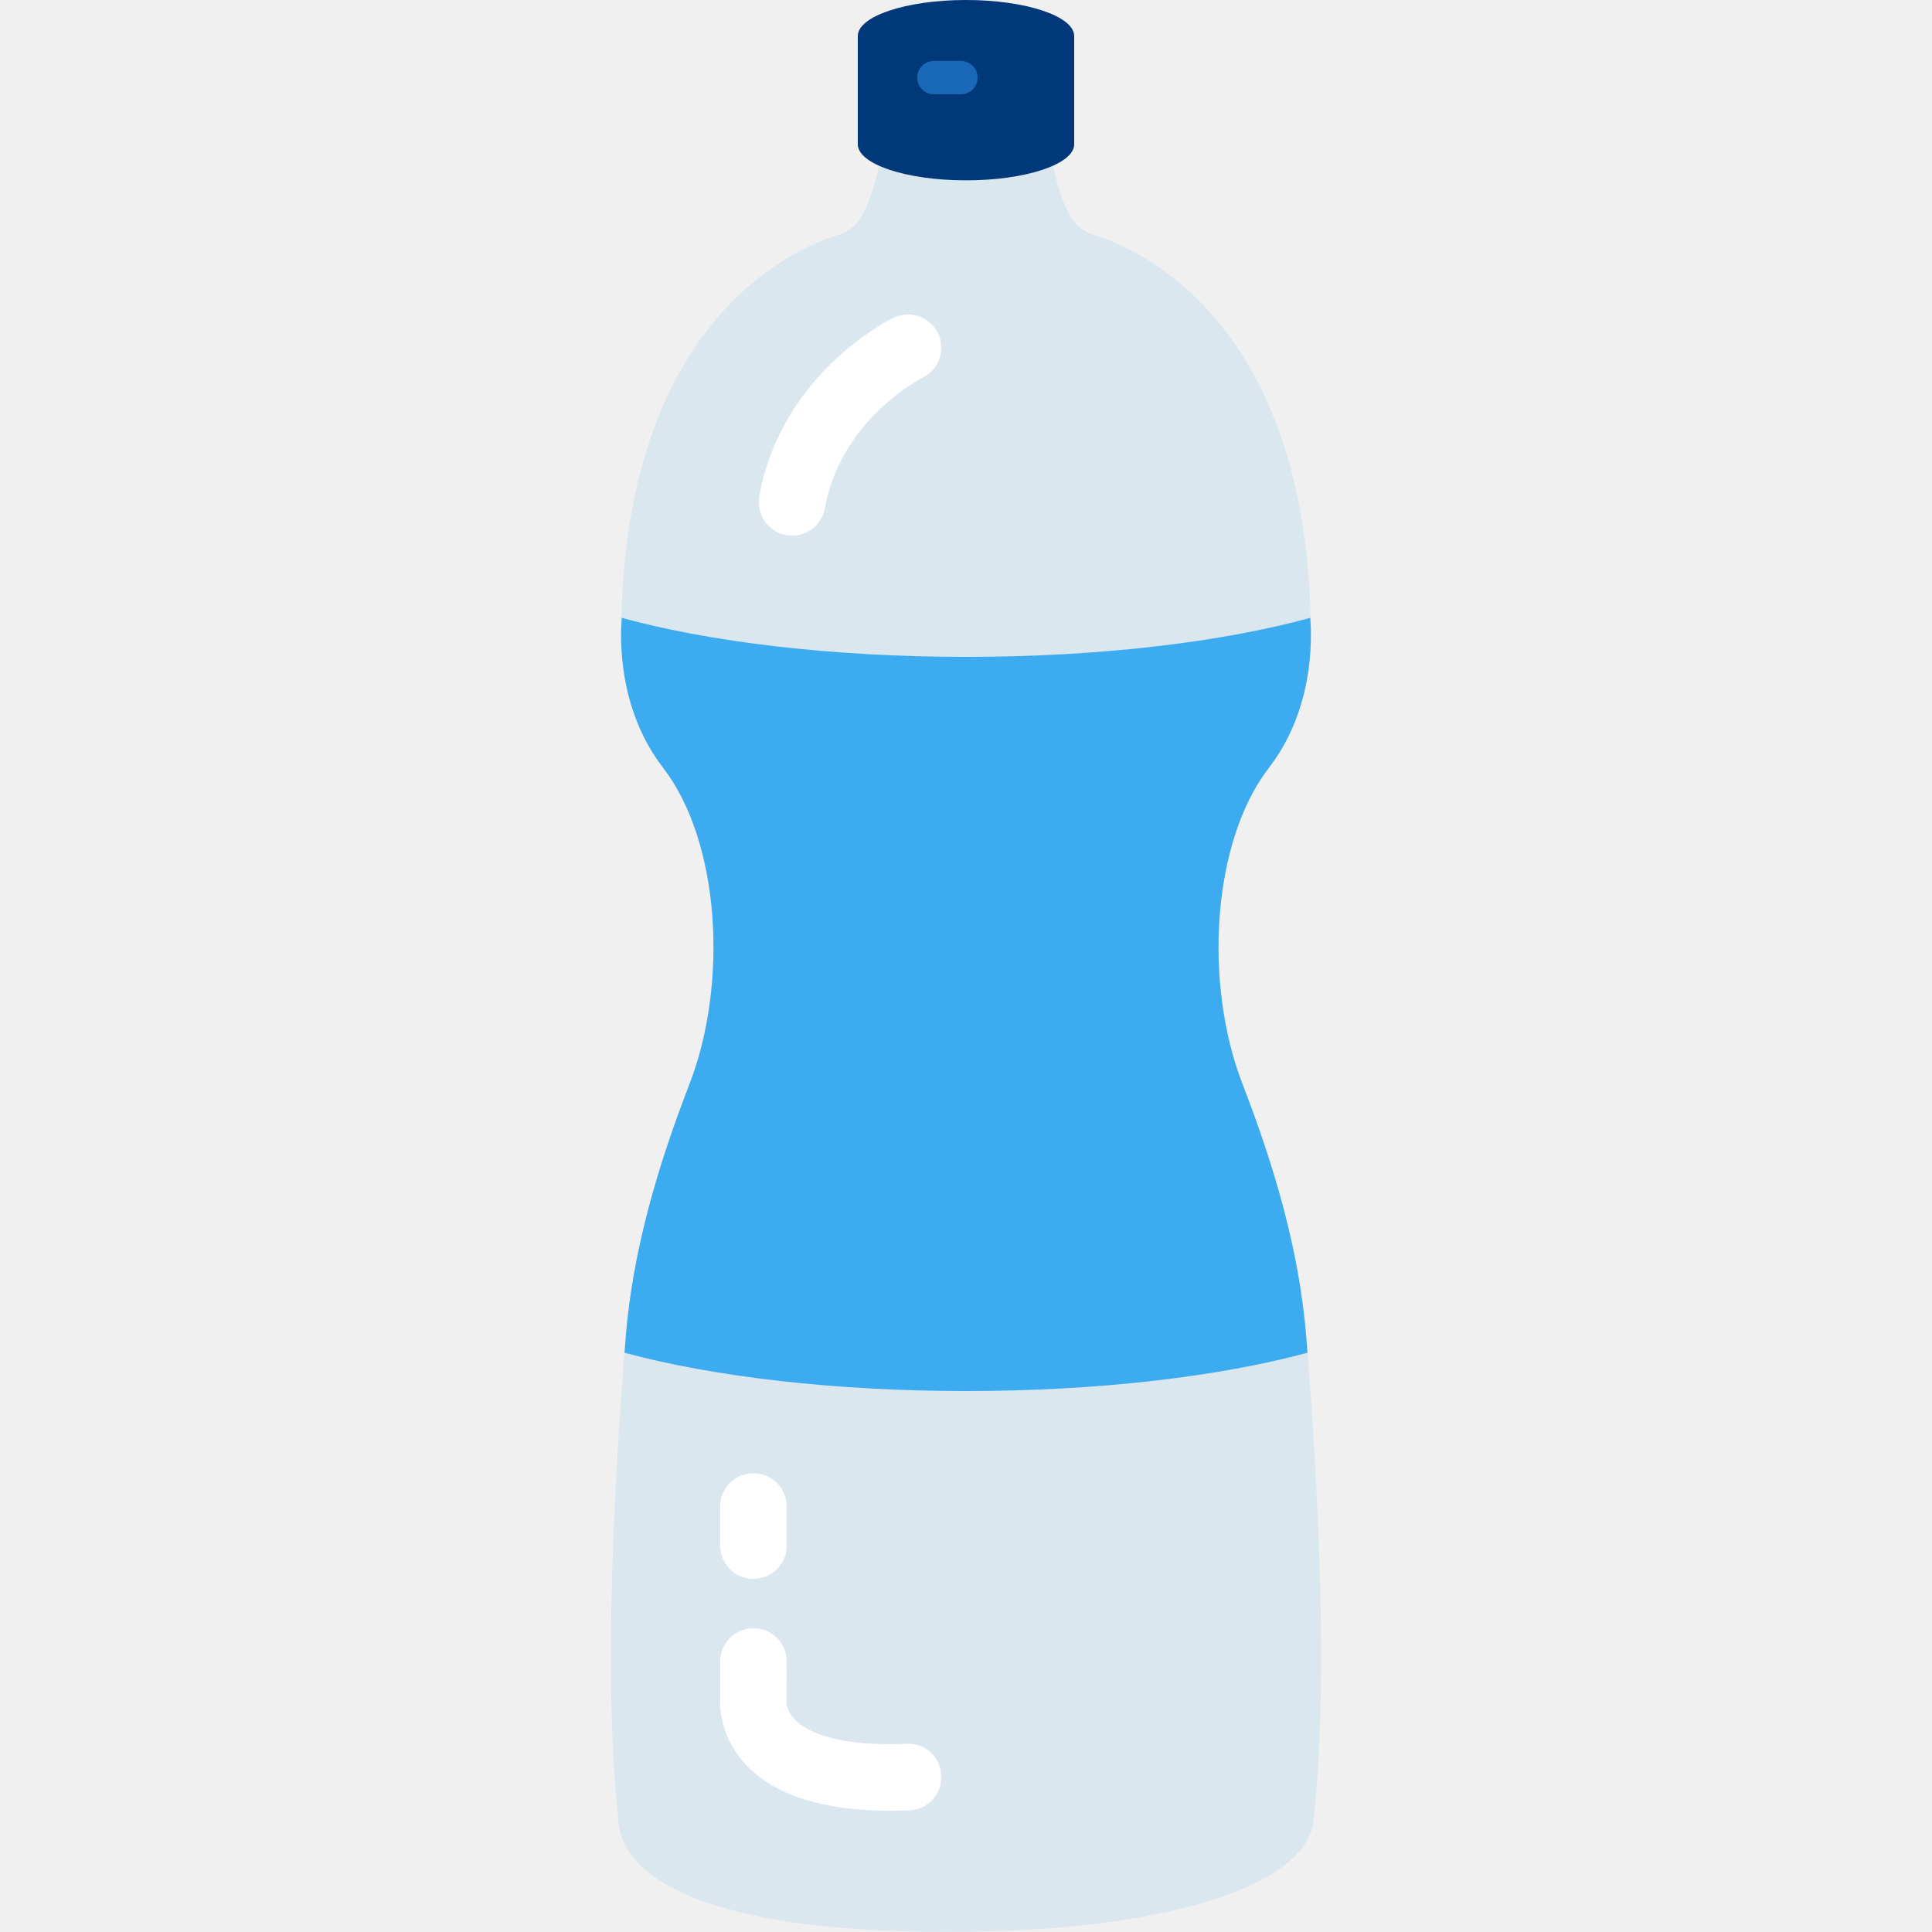
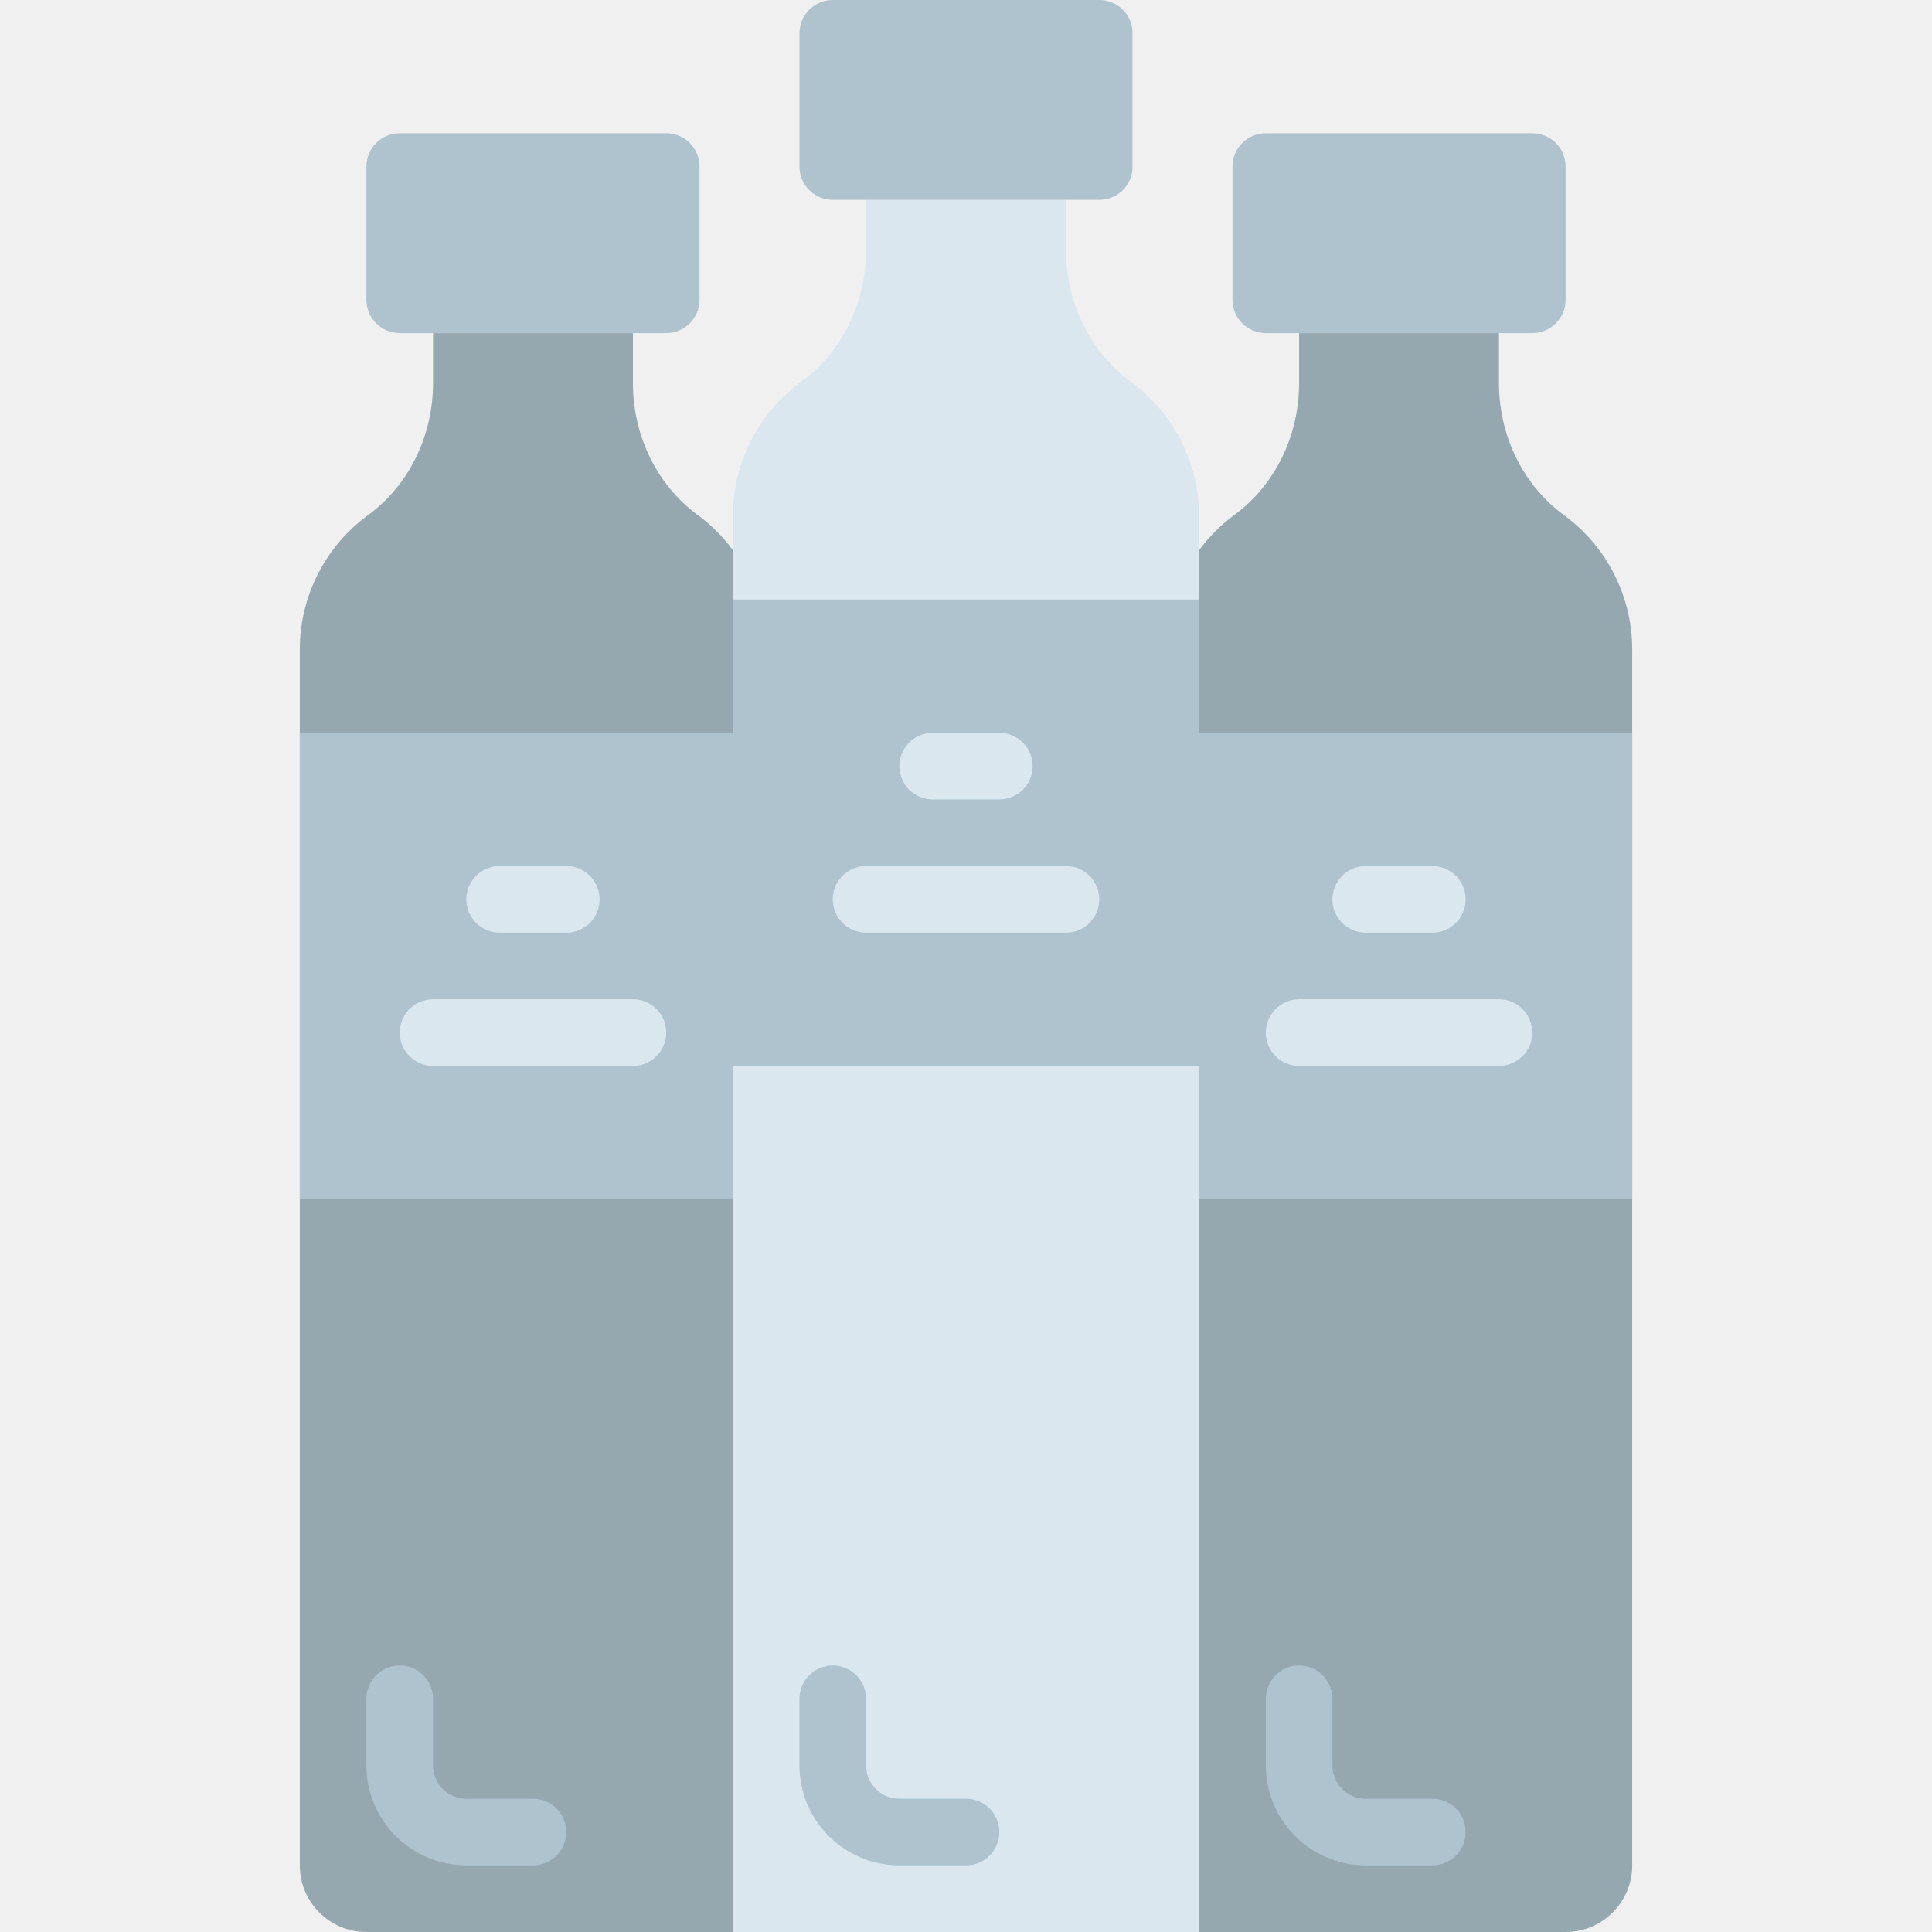
- <svg xmlns="http://www.w3.org/2000/svg" version="1.1" id="Capa_1" x="0px" y="0px" viewBox="0 0 58 58" style="enable-background:new 0 0 58 58;" xml:space="preserve">
+ <svg xmlns="http://www.w3.org/2000/svg" version="1.1" id="Layer_1" x="0px" y="0px" viewBox="0 0 512.002 512.002" style="enable-background:new 0 0 512.002 512.002;" xml:space="preserve">
  <g>
-     <path style="fill:#DAE7EF;" d="M39.216,40.149c-0.212-2.626-0.967-5.153-1.917-7.611c-1.163-3.009-0.925-7.264,0.799-9.495   c0.878-1.136,1.264-2.591,1.257-4.027c-0.049-9.303-5.103-11.523-6.512-11.961c-0.298-0.093-0.55-0.285-0.705-0.557   c-0.318-0.554-0.501-1.301-0.606-2.012c-0.096-0.651-0.664-1.112-1.32-1.057C29.824,3.462,29.419,3.48,29,3.48   s-0.824-0.018-1.212-0.051c-0.656-0.055-1.224,0.406-1.32,1.057c-0.105,0.711-0.288,1.458-0.606,2.012   c-0.155,0.271-0.407,0.464-0.705,0.557c-1.409,0.438-6.464,2.659-6.512,11.961c-0.007,1.436,0.378,2.891,1.257,4.027   c1.725,2.231,1.962,6.486,0.799,9.495c-0.95,2.457-1.704,4.985-1.917,7.611c-0.35,4.324-0.674,10.335-0.226,14.37   c0,1.922,2.814,3.48,9.862,3.48s11.022-1.558,11.022-3.48C39.89,50.485,39.566,44.474,39.216,40.149z" />
-     <path style="fill:#3DABEF;" d="M18.664,18.548c-0.004,0.159-0.018,0.305-0.019,0.468c-0.008,1.436,0.379,2.891,1.257,4.027   c1.725,2.231,1.962,6.486,0.799,9.495c-0.95,2.457-1.704,4.985-1.917,7.611c-0.012,0.147-0.023,0.31-0.035,0.461   C21.373,41.319,24.991,41.76,29,41.76s7.627-0.441,10.251-1.149c-0.012-0.151-0.023-0.314-0.035-0.461   c-0.212-2.626-0.967-5.154-1.917-7.611c-1.163-3.009-0.926-7.264,0.799-9.495c0.878-1.136,1.264-2.591,1.257-4.027   c-0.001-0.164-0.015-0.309-0.019-0.468C36.706,19.269,33.052,19.72,29,19.72S21.293,19.269,18.664,18.548z" />
-     <path style="fill:#FFFFFF;" d="M26.742,54.36c-2.038,0-3.504-0.469-4.363-1.396c-0.745-0.804-0.772-1.679-0.759-1.964v-1.12   c0-0.553,0.447-1,1-1s1,0.447,1,1l-0.007,1.264l0,0c0.003,0,0.011,0.244,0.269,0.499c0.306,0.301,1.152,0.801,3.34,0.708   c0.563-0.035,1.018,0.408,1.038,0.96c0.021,0.552-0.408,1.017-0.96,1.038C27.109,54.356,26.923,54.36,26.742,54.36z" />
-     <path style="fill:#FFFFFF;" d="M22.619,47.399c-0.553,0-1-0.447-1-1v-1.17c0-0.553,0.447-1,1-1s1,0.447,1,1v1.17   C23.619,46.952,23.172,47.399,22.619,47.399z" />
-     <path style="fill:#FFFFFF;" d="M23.781,16.08c-0.059,0-0.117-0.005-0.178-0.016c-0.543-0.098-0.905-0.617-0.808-1.161   c0.662-3.697,3.893-5.298,4.029-5.364c0.502-0.238,1.096-0.03,1.336,0.465c0.239,0.496,0.033,1.093-0.462,1.334   c-0.049,0.024-2.458,1.259-2.935,3.919C24.677,15.74,24.256,16.08,23.781,16.08z" />
-     <path style="fill:#003879;" d="M29,0c-1.794,0-3.248,0.485-3.248,1.083v3.248c0,0.598,1.454,1.083,3.248,1.083   s3.248-0.485,3.248-1.083V1.083C32.248,0.485,30.794,0,29,0z" />
-     <path style="fill:#1A69B7;" d="M28.848,2.83h-0.813c-0.276,0-0.5-0.224-0.5-0.5s0.224-0.5,0.5-0.5h0.813c0.276,0,0.5,0.224,0.5,0.5   S29.124,2.83,28.848,2.83z" />
+     <g>
+       <path style="fill:#95A7AF;" d="M194.208,145.781c-2.595-3.478-5.667-6.647-9.26-9.269c-11.061-8.095-17.223-21.283-17.223-34.993    V88.278H114.76v13.241c0,13.709-6.162,26.898-17.223,34.993c-11.379,8.316-18.088,21.557-18.088,35.628v322.207    c0,9.746,7.901,17.655,17.655,17.655h97.103V145.781z" />
+       <path style="fill:#95A7AF;" d="M317.794,512h97.103c9.755,0,17.655-7.91,17.655-17.655V172.138    c0-14.071-6.709-27.313-18.088-35.628c-11.061-8.095-17.223-21.283-17.223-34.993V88.276h-52.965v13.241    c0,13.709-6.162,26.898-17.223,34.993c-3.593,2.631-6.665,5.791-9.26,9.269V512z" />
+     </g>
+     <g>
+       <polygon style="fill:#AEC3CE;" points="79.449,317.793 194.207,317.793 194.207,194.207 79.449,194.207   " />
+       <polygon style="fill:#AEC3CE;" points="317.794,317.793 432.552,317.793 432.552,194.207 317.794,194.207   " />
+     </g>
+     <path style="fill:#DAE7EF;" d="M299.709,101.199c-11.061-8.095-17.223-21.283-17.223-34.993V52.965h-52.966v13.241   c0,13.709-6.162,26.898-17.223,34.993c-11.379,8.316-18.088,21.557-18.088,35.628v375.172h123.586V136.827   C317.797,122.756,311.088,109.514,299.709,101.199" />
+     <polygon style="fill:#AEC3CE;" points="194.207,282.483 317.794,282.483 317.794,158.897 194.207,158.897  " />
+     <g>
+       <path style="fill:#DAE7EF;" d="M264.829,211.862h-17.655c-4.882,0-8.828-3.946-8.828-8.828s3.946-8.828,8.828-8.828h17.655    c4.882,0,8.828,3.946,8.828,8.828S269.711,211.862,264.829,211.862" />
+       <path style="fill:#DAE7EF;" d="M282.484,247.172h-52.965c-4.882,0-8.828-3.946-8.828-8.828c0-4.882,3.946-8.828,8.828-8.828    h52.965c4.882,0,8.828,3.946,8.828,8.828C291.312,243.226,287.366,247.172,282.484,247.172" />
+     </g>
+     <path style="fill:#AEC3CE;" d="M291.312,52.966h-70.621c-4.873,0-8.828-3.955-8.828-8.828V8.828c0-4.873,3.955-8.828,8.828-8.828   h70.621c4.873,0,8.828,3.955,8.828,8.828v35.31C300.139,49.011,296.185,52.966,291.312,52.966" />
+     <g>
+       <path style="fill:#DAE7EF;" d="M150.07,247.172h-17.655c-4.882,0-8.828-3.946-8.828-8.828c0-4.882,3.946-8.828,8.828-8.828h17.655    c4.882,0,8.828,3.946,8.828,8.828C158.898,243.226,154.952,247.172,150.07,247.172" />
+       <path style="fill:#DAE7EF;" d="M167.725,282.483H114.76c-4.882,0-8.828-3.946-8.828-8.828s3.946-8.828,8.828-8.828h52.966    c4.882,0,8.828,3.946,8.828,8.828S172.607,282.483,167.725,282.483" />
+     </g>
+     <path style="fill:#AEC3CE;" d="M176.553,88.276h-70.621c-4.873,0-8.828-3.955-8.828-8.828v-35.31c0-4.873,3.955-8.828,8.828-8.828   h70.621c4.873,0,8.828,3.955,8.828,8.828v35.31C185.381,84.321,181.426,88.276,176.553,88.276" />
+     <g>
+       <path style="fill:#DAE7EF;" d="M379.588,247.172h-17.655c-4.882,0-8.828-3.946-8.828-8.828c0-4.882,3.946-8.828,8.828-8.828    h17.655c4.882,0,8.828,3.946,8.828,8.828C388.415,243.226,384.469,247.172,379.588,247.172" />
+       <path style="fill:#DAE7EF;" d="M397.243,282.483h-52.965c-4.882,0-8.828-3.946-8.828-8.828s3.946-8.828,8.828-8.828h52.965    c4.882,0,8.828,3.946,8.828,8.828S402.124,282.483,397.243,282.483" />
+     </g>
+     <g>
+       <path style="fill:#AEC3CE;" d="M406.07,88.276H335.45c-4.873,0-8.828-3.955-8.828-8.828v-35.31c0-4.873,3.955-8.828,8.828-8.828    h70.621c4.873,0,8.828,3.955,8.828,8.828v35.31C414.898,84.321,410.943,88.276,406.07,88.276" />
+       <path style="fill:#AEC3CE;" d="M141.243,494.345h-17.655c-14.601,0-26.483-11.882-26.483-26.483v-17.655    c0-4.882,3.946-8.828,8.828-8.828s8.828,3.946,8.828,8.828v17.655c0,4.873,3.955,8.828,8.828,8.828h17.655    c4.882,0,8.828,3.946,8.828,8.828C150.07,490.399,146.124,494.345,141.243,494.345" />
+       <path style="fill:#AEC3CE;" d="M256.001,494.345h-17.655c-14.601,0-26.483-11.882-26.483-26.483v-17.655    c0-4.882,3.946-8.828,8.828-8.828s8.828,3.946,8.828,8.828v17.655c0,4.873,3.955,8.828,8.828,8.828h17.655    c4.882,0,8.828,3.946,8.828,8.828C264.829,490.399,260.883,494.345,256.001,494.345" />
+       <path style="fill:#AEC3CE;" d="M379.588,494.345h-17.655c-14.601,0-26.483-11.882-26.483-26.483v-17.655    c0-4.882,3.946-8.828,8.828-8.828s8.828,3.946,8.828,8.828v17.655c0,4.873,3.955,8.828,8.828,8.828h17.655    c4.882,0,8.828,3.946,8.828,8.828C388.415,490.399,384.469,494.345,379.588,494.345" />
+     </g>
  </g>
  <g>
</g>
  <g>
</g>
  <g>
</g>
  <g>
</g>
  <g>
</g>
  <g>
</g>
  <g>
</g>
  <g>
</g>
  <g>
</g>
  <g>
</g>
  <g>
</g>
  <g>
</g>
  <g>
</g>
  <g>
</g>
  <g>
</g>
</svg>
